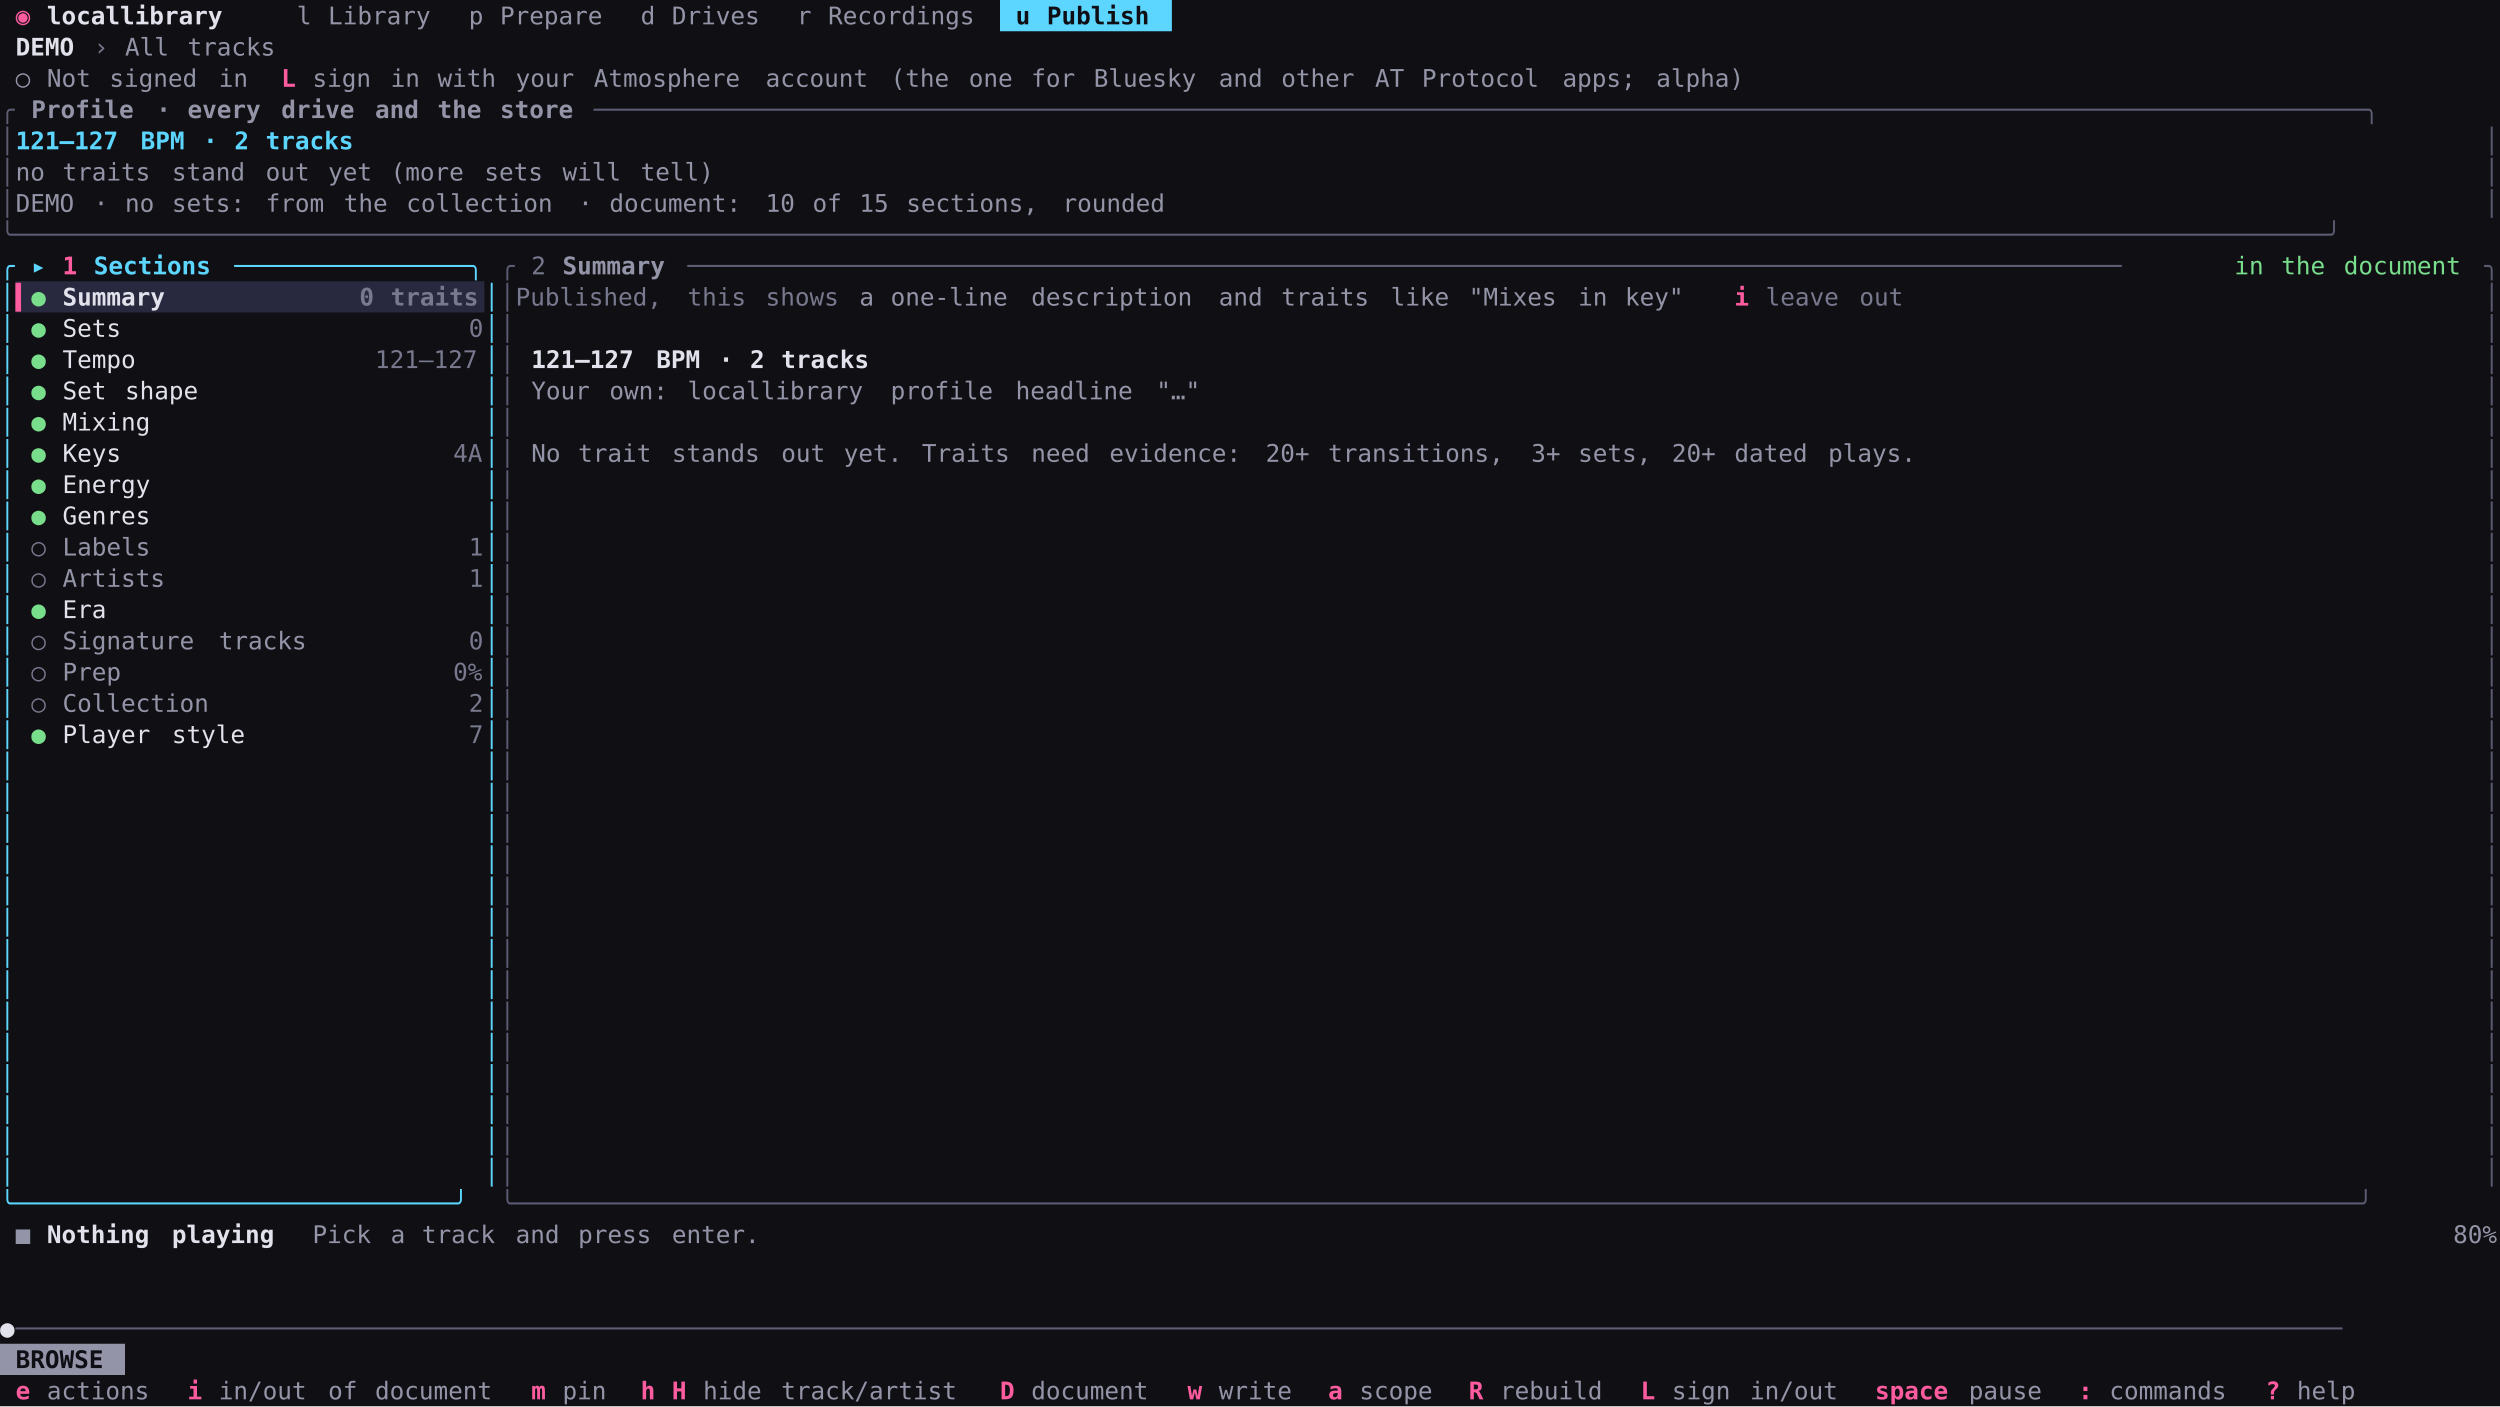
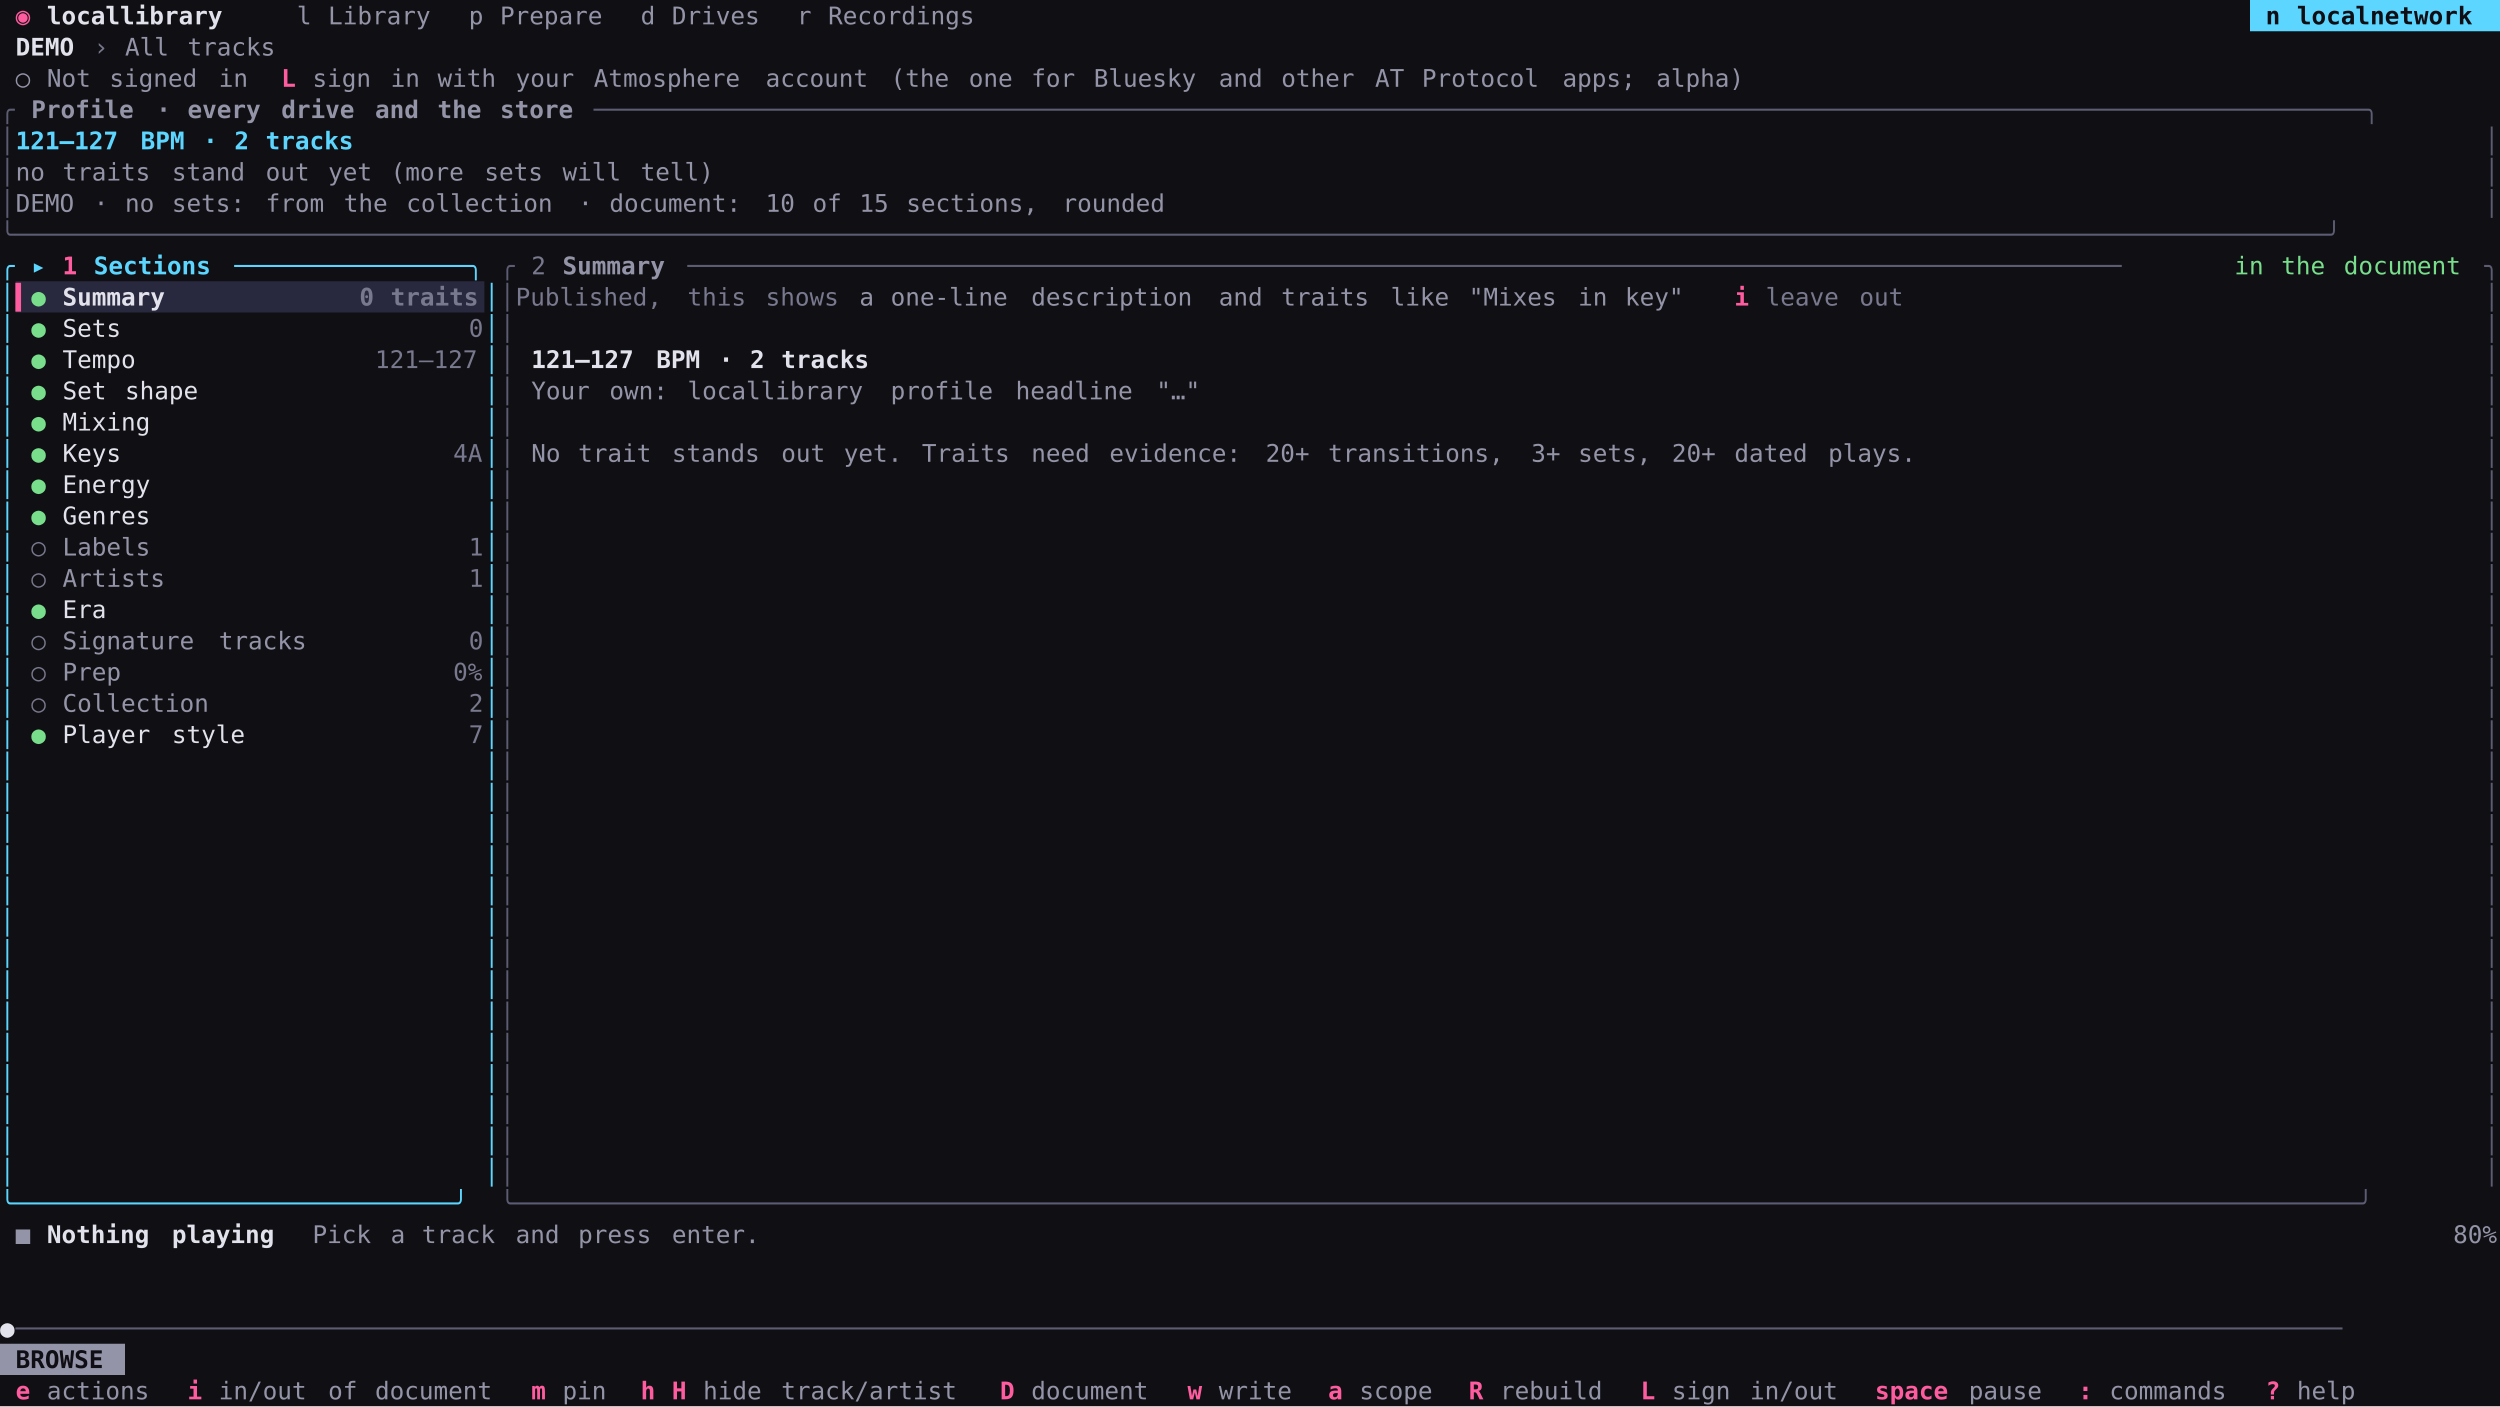
<svg xmlns="http://www.w3.org/2000/svg" viewBox="0 0 1440 810" width="1440" height="810" font-family="ui-monospace, Menlo, Consolas, monospace" font-size="14">
  <rect width="1440" height="810" fill="#101014" />
-   <rect x="576" y="0" width="99" height="18" fill="#5cd6ff" />
+   <rect x="1296" y="0" width="144" height="18" fill="#5cd6ff" />
  <text x="9" y="14" fill="#ff5ca0" font-weight="bold">◉</text>
  <text x="27 36 45 54 63 72 81 90 99 108 117 126" y="14" fill="#e2e2ec" font-weight="bold">locallibrary</text>
  <text x="171" y="14" fill="#9494a8">l</text>
  <text x="189 198 207 216 225 234 243" y="14" fill="#9494a8">Library</text>
  <text x="270" y="14" fill="#9494a8">p</text>
  <text x="288 297 306 315 324 333 342" y="14" fill="#9494a8">Prepare</text>
  <text x="369" y="14" fill="#9494a8">d</text>
  <text x="387 396 405 414 423 432" y="14" fill="#9494a8">Drives</text>
  <text x="459" y="14" fill="#9494a8">r</text>
  <text x="477 486 495 504 513 522 531 540 549 558" y="14" fill="#9494a8">Recordings</text>
-   <text x="585" y="14" fill="#0e0e14" font-weight="bold">u</text>
-   <text x="603 612 621 630 639 648 657" y="14" fill="#0e0e14" font-weight="bold">Publish</text>
+   <text x="1305" y="14" fill="#0e0e14" font-weight="bold">n</text>
+   <text x="1323 1332 1341 1350 1359 1368 1377 1386 1395 1404 1413 1422" y="14" fill="#0e0e14" font-weight="bold">localnetwork</text>
  <text x="9 18 27 36" y="32" fill="#e2e2ec" font-weight="bold">DEMO</text>
  <text x="54" y="32" fill="#78788e">›</text>
  <text x="72 81 90" y="32" fill="#9494a8">All</text>
  <text x="108 117 126 135 144 153" y="32" fill="#9494a8">tracks</text>
  <text x="9" y="50" fill="#9494a8">○</text>
  <text x="27 36 45" y="50" fill="#9494a8">Not</text>
  <text x="63 72 81 90 99 108" y="50" fill="#9494a8">signed</text>
  <text x="126 135" y="50" fill="#9494a8">in</text>
  <text x="162" y="50" fill="#ff5ca0" font-weight="bold">L</text>
  <text x="180 189 198 207" y="50" fill="#9494a8">sign</text>
  <text x="225 234" y="50" fill="#9494a8">in</text>
  <text x="252 261 270 279" y="50" fill="#9494a8">with</text>
  <text x="297 306 315 324" y="50" fill="#9494a8">your</text>
  <text x="342 351 360 369 378 387 396 405 414 423" y="50" fill="#9494a8">Atmosphere</text>
  <text x="441 450 459 468 477 486 495" y="50" fill="#9494a8">account</text>
  <text x="513 522 531 540" y="50" fill="#9494a8">(the</text>
  <text x="558 567 576" y="50" fill="#9494a8">one</text>
  <text x="594 603 612" y="50" fill="#9494a8">for</text>
  <text x="630 639 648 657 666 675 684" y="50" fill="#9494a8">Bluesky</text>
  <text x="702 711 720" y="50" fill="#9494a8">and</text>
  <text x="738 747 756 765 774" y="50" fill="#9494a8">other</text>
  <text x="792 801" y="50" fill="#9494a8">AT</text>
  <text x="819 828 837 846 855 864 873 882" y="50" fill="#9494a8">Protocol</text>
  <text x="900 909 918 927 936" y="50" fill="#9494a8">apps;</text>
  <text x="954 963 972 981 990 999" y="50" fill="#9494a8">alpha)</text>
  <text x="0" y="68" fill="#5c5c74">╭</text>
  <text x="18 27 36 45 54 63 72" y="68" fill="#9494a8" font-weight="bold">Profile</text>
  <text x="90" y="68" fill="#9494a8" font-weight="bold">·</text>
  <text x="108 117 126 135 144" y="68" fill="#9494a8" font-weight="bold">every</text>
  <text x="162 171 180 189 198" y="68" fill="#9494a8" font-weight="bold">drive</text>
  <text x="216 225 234" y="68" fill="#9494a8" font-weight="bold">and</text>
  <text x="252 261 270" y="68" fill="#9494a8" font-weight="bold">the</text>
  <text x="288 297 306 315 324" y="68" fill="#9494a8" font-weight="bold">store</text>
  <text x="342 351 360 369 378 387 396 405 414 423 432 441 450 459 468 477 486 495 504 513 522 531 540 549 558 567 576 585 594 603 612 621 630 639 648 657 666 675 684 693 702 711 720 729 738 747 756 765 774 783 792 801 810 819 828 837 846 855 864 873 882 891 900 909 918 927 936 945 954 963 972 981 990 999 1008 1017 1026 1035 1044 1053 1062 1071 1080 1089 1098 1107 1116 1125 1134 1143 1152 1161 1170 1179 1188 1197 1206 1215 1224 1233 1242 1251 1260 1269 1278 1287 1296 1305 1314 1323 1332 1341 1350 1359 1368 1377 1386 1395 1404 1413 1422 1431" y="68" fill="#5c5c74">─────────────────────────────────────────────────────────────────────────────────────────────────────────────────────────╮</text>
  <text x="0" y="86" fill="#5c5c74">│</text>
  <text x="9 18 27 36 45 54 63" y="86" fill="#5cd6ff" font-weight="bold">121–127</text>
  <text x="81 90 99" y="86" fill="#5cd6ff" font-weight="bold">BPM</text>
  <text x="117" y="86" fill="#5cd6ff" font-weight="bold">·</text>
  <text x="135" y="86" fill="#5cd6ff" font-weight="bold">2</text>
  <text x="153 162 171 180 189 198" y="86" fill="#5cd6ff" font-weight="bold">tracks</text>
  <text x="1431" y="86" fill="#5c5c74">│</text>
  <text x="0" y="104" fill="#5c5c74">│</text>
  <text x="9 18" y="104" fill="#9494a8">no</text>
  <text x="36 45 54 63 72 81" y="104" fill="#9494a8">traits</text>
  <text x="99 108 117 126 135" y="104" fill="#9494a8">stand</text>
  <text x="153 162 171" y="104" fill="#9494a8">out</text>
  <text x="189 198 207" y="104" fill="#9494a8">yet</text>
  <text x="225 234 243 252 261" y="104" fill="#9494a8">(more</text>
  <text x="279 288 297 306" y="104" fill="#9494a8">sets</text>
  <text x="324 333 342 351" y="104" fill="#9494a8">will</text>
  <text x="369 378 387 396 405" y="104" fill="#9494a8">tell)</text>
  <text x="1431" y="104" fill="#5c5c74">│</text>
  <text x="0" y="122" fill="#5c5c74">│</text>
  <text x="9 18 27 36" y="122" fill="#9494a8">DEMO</text>
  <text x="54" y="122" fill="#9494a8">·</text>
  <text x="72 81" y="122" fill="#9494a8">no</text>
  <text x="99 108 117 126 135" y="122" fill="#9494a8">sets:</text>
  <text x="153 162 171 180" y="122" fill="#9494a8">from</text>
  <text x="198 207 216" y="122" fill="#9494a8">the</text>
  <text x="234 243 252 261 270 279 288 297 306 315" y="122" fill="#9494a8">collection</text>
  <text x="333" y="122" fill="#9494a8">·</text>
  <text x="351 360 369 378 387 396 405 414 423" y="122" fill="#9494a8">document:</text>
  <text x="441 450" y="122" fill="#9494a8">10</text>
  <text x="468 477" y="122" fill="#9494a8">of</text>
  <text x="495 504" y="122" fill="#9494a8">15</text>
  <text x="522 531 540 549 558 567 576 585 594" y="122" fill="#9494a8">sections,</text>
  <text x="612 621 630 639 648 657 666" y="122" fill="#9494a8">rounded</text>
  <text x="1431" y="122" fill="#5c5c74">│</text>
  <text x="0 9 18 27 36 45 54 63 72 81 90 99 108 117 126 135 144 153 162 171 180 189 198 207 216 225 234 243 252 261 270 279 288 297 306 315 324 333 342 351 360 369 378 387 396 405 414 423 432 441 450 459 468 477 486 495 504 513 522 531 540 549 558 567 576 585 594 603 612 621 630 639 648 657 666 675 684 693 702 711 720 729 738 747 756 765 774 783 792 801 810 819 828 837 846 855 864 873 882 891 900 909 918 927 936 945 954 963 972 981 990 999 1008 1017 1026 1035 1044 1053 1062 1071 1080 1089 1098 1107 1116 1125 1134 1143 1152 1161 1170 1179 1188 1197 1206 1215 1224 1233 1242 1251 1260 1269 1278 1287 1296 1305 1314 1323 1332 1341 1350 1359 1368 1377 1386 1395 1404 1413 1422 1431" y="140" fill="#5c5c74">╰──────────────────────────────────────────────────────────────────────────────────────────────────────────────────────────────────────────────────────────────╯</text>
  <text x="0" y="158" fill="#5cd6ff">╭</text>
  <text x="18" y="158" fill="#5cd6ff" font-weight="bold">▸</text>
  <text x="36" y="158" fill="#ff5ca0" font-weight="bold">1</text>
  <text x="54 63 72 81 90 99 108 117" y="158" fill="#5cd6ff" font-weight="bold">Sections</text>
  <text x="135 144 153 162 171 180 189 198 207 216 225 234 243 252 261 270 279" y="158" fill="#5cd6ff">────────────────╮</text>
  <text x="288" y="158" fill="#5c5c74">╭</text>
  <text x="306" y="158" fill="#78788e">2</text>
  <text x="324 333 342 351 360 369 378" y="158" fill="#9494a8" font-weight="bold">Summary</text>
  <text x="396 405 414 423 432 441 450 459 468 477 486 495 504 513 522 531 540 549 558 567 576 585 594 603 612 621 630 639 648 657 666 675 684 693 702 711 720 729 738 747 756 765 774 783 792 801 810 819 828 837 846 855 864 873 882 891 900 909 918 927 936 945 954 963 972 981 990 999 1008 1017 1026 1035 1044 1053 1062 1071 1080 1089 1098 1107 1116 1125 1134 1143 1152 1161 1170 1179 1188 1197 1206 1215 1224 1233 1242 1251 1260 1269" y="158" fill="#5c5c74">──────────────────────────────────────────────────────────────────────────────────────────────────</text>
  <text x="1287 1296" y="158" fill="#78de8c">in</text>
  <text x="1314 1323 1332" y="158" fill="#78de8c">the</text>
  <text x="1350 1359 1368 1377 1386 1395 1404 1413" y="158" fill="#78de8c">document</text>
  <text x="1431" y="158" fill="#5c5c74">╮</text>
  <rect x="9" y="162" width="270" height="18" fill="#28283e" />
  <text x="0" y="176" fill="#5cd6ff">│</text>
  <text x="9" y="176" fill="#ff5ca0" font-weight="bold">▍</text>
  <text x="18" y="176" fill="#78de8c" font-weight="bold">●</text>
  <text x="36 45 54 63 72 81 90" y="176" fill="#e2e2ec" font-weight="bold">Summary</text>
  <text x="207" y="176" fill="#78788e" font-weight="bold">0</text>
  <text x="225 234 243 252 261 270" y="176" fill="#78788e" font-weight="bold">traits</text>
  <text x="279" y="176" fill="#5cd6ff">│</text>
  <text x="288" y="176" fill="#5c5c74">│</text>
  <text x="297 306 315 324 333 342 351 360 369 378" y="176" fill="#78788e">Published,</text>
  <text x="396 405 414 423" y="176" fill="#78788e">this</text>
  <text x="441 450 459 468 477" y="176" fill="#78788e">shows</text>
  <text x="495" y="176" fill="#9494a8">a</text>
  <text x="513 522 531 540 549 558 567 576" y="176" fill="#9494a8">one-line</text>
  <text x="594 603 612 621 630 639 648 657 666 675 684" y="176" fill="#9494a8">description</text>
  <text x="702 711 720" y="176" fill="#9494a8">and</text>
  <text x="738 747 756 765 774 783" y="176" fill="#9494a8">traits</text>
  <text x="801 810 819 828" y="176" fill="#9494a8">like</text>
  <text x="846 855 864 873 882 891" y="176" fill="#9494a8">"Mixes</text>
  <text x="909 918" y="176" fill="#9494a8">in</text>
  <text x="936 945 954 963" y="176" fill="#9494a8">key"</text>
  <text x="999" y="176" fill="#ff5ca0" font-weight="bold">i</text>
  <text x="1017 1026 1035 1044 1053" y="176" fill="#78788e">leave</text>
  <text x="1071 1080 1089" y="176" fill="#78788e">out</text>
  <text x="1431" y="176" fill="#5c5c74">│</text>
  <text x="0" y="194" fill="#5cd6ff">│</text>
  <text x="18" y="194" fill="#78de8c">●</text>
  <text x="36 45 54 63" y="194" fill="#e2e2ec">Sets</text>
  <text x="270" y="194" fill="#78788e">0</text>
  <text x="279" y="194" fill="#5cd6ff">│</text>
  <text x="288" y="194" fill="#5c5c74">│</text>
  <text x="1431" y="194" fill="#5c5c74">│</text>
  <text x="0" y="212" fill="#5cd6ff">│</text>
  <text x="18" y="212" fill="#78de8c">●</text>
  <text x="36 45 54 63 72" y="212" fill="#e2e2ec">Tempo</text>
  <text x="216 225 234 243 252 261 270" y="212" fill="#78788e">121–127</text>
  <text x="279" y="212" fill="#5cd6ff">│</text>
  <text x="288" y="212" fill="#5c5c74">│</text>
  <text x="306 315 324 333 342 351 360" y="212" fill="#e2e2ec" font-weight="bold">121–127</text>
  <text x="378 387 396" y="212" fill="#e2e2ec" font-weight="bold">BPM</text>
  <text x="414" y="212" fill="#e2e2ec" font-weight="bold">·</text>
  <text x="432" y="212" fill="#e2e2ec" font-weight="bold">2</text>
  <text x="450 459 468 477 486 495" y="212" fill="#e2e2ec" font-weight="bold">tracks</text>
  <text x="1431" y="212" fill="#5c5c74">│</text>
  <text x="0" y="230" fill="#5cd6ff">│</text>
  <text x="18" y="230" fill="#78de8c">●</text>
  <text x="36 45 54" y="230" fill="#e2e2ec">Set</text>
  <text x="72 81 90 99 108" y="230" fill="#e2e2ec">shape</text>
  <text x="279" y="230" fill="#5cd6ff">│</text>
  <text x="288" y="230" fill="#5c5c74">│</text>
  <text x="306 315 324 333" y="230" fill="#9494a8">Your</text>
  <text x="351 360 369 378" y="230" fill="#9494a8">own:</text>
  <text x="396 405 414 423 432 441 450 459 468 477 486 495" y="230" fill="#9494a8">locallibrary</text>
  <text x="513 522 531 540 549 558 567" y="230" fill="#9494a8">profile</text>
  <text x="585 594 603 612 621 630 639 648" y="230" fill="#9494a8">headline</text>
  <text x="666 675 684" y="230" fill="#9494a8">"…"</text>
  <text x="1431" y="230" fill="#5c5c74">│</text>
  <text x="0" y="248" fill="#5cd6ff">│</text>
  <text x="18" y="248" fill="#78de8c">●</text>
  <text x="36 45 54 63 72 81" y="248" fill="#e2e2ec">Mixing</text>
  <text x="279" y="248" fill="#5cd6ff">│</text>
  <text x="288" y="248" fill="#5c5c74">│</text>
  <text x="1431" y="248" fill="#5c5c74">│</text>
  <text x="0" y="266" fill="#5cd6ff">│</text>
  <text x="18" y="266" fill="#78de8c">●</text>
  <text x="36 45 54 63" y="266" fill="#e2e2ec">Keys</text>
  <text x="261 270" y="266" fill="#78788e">4A</text>
  <text x="279" y="266" fill="#5cd6ff">│</text>
  <text x="288" y="266" fill="#5c5c74">│</text>
  <text x="306 315" y="266" fill="#9494a8">No</text>
  <text x="333 342 351 360 369" y="266" fill="#9494a8">trait</text>
  <text x="387 396 405 414 423 432" y="266" fill="#9494a8">stands</text>
  <text x="450 459 468" y="266" fill="#9494a8">out</text>
  <text x="486 495 504 513" y="266" fill="#9494a8">yet.</text>
  <text x="531 540 549 558 567 576" y="266" fill="#9494a8">Traits</text>
  <text x="594 603 612 621" y="266" fill="#9494a8">need</text>
  <text x="639 648 657 666 675 684 693 702 711" y="266" fill="#9494a8">evidence:</text>
  <text x="729 738 747" y="266" fill="#9494a8">20+</text>
  <text x="765 774 783 792 801 810 819 828 837 846 855 864" y="266" fill="#9494a8">transitions,</text>
  <text x="882 891" y="266" fill="#9494a8">3+</text>
  <text x="909 918 927 936 945" y="266" fill="#9494a8">sets,</text>
  <text x="963 972 981" y="266" fill="#9494a8">20+</text>
  <text x="999 1008 1017 1026 1035" y="266" fill="#9494a8">dated</text>
  <text x="1053 1062 1071 1080 1089 1098" y="266" fill="#9494a8">plays.</text>
  <text x="1431" y="266" fill="#5c5c74">│</text>
  <text x="0" y="284" fill="#5cd6ff">│</text>
  <text x="18" y="284" fill="#78de8c">●</text>
  <text x="36 45 54 63 72 81" y="284" fill="#e2e2ec">Energy</text>
  <text x="279" y="284" fill="#5cd6ff">│</text>
  <text x="288" y="284" fill="#5c5c74">│</text>
  <text x="1431" y="284" fill="#5c5c74">│</text>
  <text x="0" y="302" fill="#5cd6ff">│</text>
  <text x="18" y="302" fill="#78de8c">●</text>
  <text x="36 45 54 63 72 81" y="302" fill="#e2e2ec">Genres</text>
  <text x="279" y="302" fill="#5cd6ff">│</text>
  <text x="288" y="302" fill="#5c5c74">│</text>
  <text x="1431" y="302" fill="#5c5c74">│</text>
  <text x="0" y="320" fill="#5cd6ff">│</text>
  <text x="18" y="320" fill="#78788e">○</text>
  <text x="36 45 54 63 72 81" y="320" fill="#9494a8">Labels</text>
  <text x="270" y="320" fill="#78788e">1</text>
  <text x="279" y="320" fill="#5cd6ff">│</text>
  <text x="288" y="320" fill="#5c5c74">│</text>
  <text x="1431" y="320" fill="#5c5c74">│</text>
  <text x="0" y="338" fill="#5cd6ff">│</text>
  <text x="18" y="338" fill="#78788e">○</text>
  <text x="36 45 54 63 72 81 90" y="338" fill="#9494a8">Artists</text>
  <text x="270" y="338" fill="#78788e">1</text>
  <text x="279" y="338" fill="#5cd6ff">│</text>
  <text x="288" y="338" fill="#5c5c74">│</text>
  <text x="1431" y="338" fill="#5c5c74">│</text>
  <text x="0" y="356" fill="#5cd6ff">│</text>
  <text x="18" y="356" fill="#78de8c">●</text>
  <text x="36 45 54" y="356" fill="#e2e2ec">Era</text>
  <text x="279" y="356" fill="#5cd6ff">│</text>
  <text x="288" y="356" fill="#5c5c74">│</text>
  <text x="1431" y="356" fill="#5c5c74">│</text>
  <text x="0" y="374" fill="#5cd6ff">│</text>
  <text x="18" y="374" fill="#78788e">○</text>
  <text x="36 45 54 63 72 81 90 99 108" y="374" fill="#9494a8">Signature</text>
  <text x="126 135 144 153 162 171" y="374" fill="#9494a8">tracks</text>
  <text x="270" y="374" fill="#78788e">0</text>
  <text x="279" y="374" fill="#5cd6ff">│</text>
  <text x="288" y="374" fill="#5c5c74">│</text>
  <text x="1431" y="374" fill="#5c5c74">│</text>
  <text x="0" y="392" fill="#5cd6ff">│</text>
  <text x="18" y="392" fill="#78788e">○</text>
  <text x="36 45 54 63" y="392" fill="#9494a8">Prep</text>
  <text x="261 270" y="392" fill="#78788e">0%</text>
  <text x="279" y="392" fill="#5cd6ff">│</text>
  <text x="288" y="392" fill="#5c5c74">│</text>
  <text x="1431" y="392" fill="#5c5c74">│</text>
  <text x="0" y="410" fill="#5cd6ff">│</text>
  <text x="18" y="410" fill="#78788e">○</text>
  <text x="36 45 54 63 72 81 90 99 108 117" y="410" fill="#9494a8">Collection</text>
  <text x="270" y="410" fill="#78788e">2</text>
  <text x="279" y="410" fill="#5cd6ff">│</text>
  <text x="288" y="410" fill="#5c5c74">│</text>
  <text x="1431" y="410" fill="#5c5c74">│</text>
  <text x="0" y="428" fill="#5cd6ff">│</text>
  <text x="18" y="428" fill="#78de8c">●</text>
  <text x="36 45 54 63 72 81" y="428" fill="#e2e2ec">Player</text>
  <text x="99 108 117 126 135" y="428" fill="#e2e2ec">style</text>
  <text x="270" y="428" fill="#78788e">7</text>
  <text x="279" y="428" fill="#5cd6ff">│</text>
  <text x="288" y="428" fill="#5c5c74">│</text>
  <text x="1431" y="428" fill="#5c5c74">│</text>
  <text x="0" y="446" fill="#5cd6ff">│</text>
  <text x="279" y="446" fill="#5cd6ff">│</text>
  <text x="288" y="446" fill="#5c5c74">│</text>
  <text x="1431" y="446" fill="#5c5c74">│</text>
  <text x="0" y="464" fill="#5cd6ff">│</text>
  <text x="279" y="464" fill="#5cd6ff">│</text>
  <text x="288" y="464" fill="#5c5c74">│</text>
  <text x="1431" y="464" fill="#5c5c74">│</text>
  <text x="0" y="482" fill="#5cd6ff">│</text>
  <text x="279" y="482" fill="#5cd6ff">│</text>
  <text x="288" y="482" fill="#5c5c74">│</text>
  <text x="1431" y="482" fill="#5c5c74">│</text>
  <text x="0" y="500" fill="#5cd6ff">│</text>
  <text x="279" y="500" fill="#5cd6ff">│</text>
  <text x="288" y="500" fill="#5c5c74">│</text>
  <text x="1431" y="500" fill="#5c5c74">│</text>
  <text x="0" y="518" fill="#5cd6ff">│</text>
  <text x="279" y="518" fill="#5cd6ff">│</text>
  <text x="288" y="518" fill="#5c5c74">│</text>
  <text x="1431" y="518" fill="#5c5c74">│</text>
  <text x="0" y="536" fill="#5cd6ff">│</text>
  <text x="279" y="536" fill="#5cd6ff">│</text>
  <text x="288" y="536" fill="#5c5c74">│</text>
  <text x="1431" y="536" fill="#5c5c74">│</text>
  <text x="0" y="554" fill="#5cd6ff">│</text>
  <text x="279" y="554" fill="#5cd6ff">│</text>
  <text x="288" y="554" fill="#5c5c74">│</text>
  <text x="1431" y="554" fill="#5c5c74">│</text>
  <text x="0" y="572" fill="#5cd6ff">│</text>
  <text x="279" y="572" fill="#5cd6ff">│</text>
  <text x="288" y="572" fill="#5c5c74">│</text>
  <text x="1431" y="572" fill="#5c5c74">│</text>
  <text x="0" y="590" fill="#5cd6ff">│</text>
  <text x="279" y="590" fill="#5cd6ff">│</text>
  <text x="288" y="590" fill="#5c5c74">│</text>
  <text x="1431" y="590" fill="#5c5c74">│</text>
  <text x="0" y="608" fill="#5cd6ff">│</text>
  <text x="279" y="608" fill="#5cd6ff">│</text>
  <text x="288" y="608" fill="#5c5c74">│</text>
  <text x="1431" y="608" fill="#5c5c74">│</text>
  <text x="0" y="626" fill="#5cd6ff">│</text>
  <text x="279" y="626" fill="#5cd6ff">│</text>
  <text x="288" y="626" fill="#5c5c74">│</text>
  <text x="1431" y="626" fill="#5c5c74">│</text>
  <text x="0" y="644" fill="#5cd6ff">│</text>
  <text x="279" y="644" fill="#5cd6ff">│</text>
  <text x="288" y="644" fill="#5c5c74">│</text>
  <text x="1431" y="644" fill="#5c5c74">│</text>
  <text x="0" y="662" fill="#5cd6ff">│</text>
  <text x="279" y="662" fill="#5cd6ff">│</text>
  <text x="288" y="662" fill="#5c5c74">│</text>
  <text x="1431" y="662" fill="#5c5c74">│</text>
  <text x="0" y="680" fill="#5cd6ff">│</text>
  <text x="279" y="680" fill="#5cd6ff">│</text>
  <text x="288" y="680" fill="#5c5c74">│</text>
  <text x="1431" y="680" fill="#5c5c74">│</text>
  <text x="0 9 18 27 36 45 54 63 72 81 90 99 108 117 126 135 144 153 162 171 180 189 198 207 216 225 234 243 252 261 270 279" y="698" fill="#5cd6ff">╰──────────────────────────────╯</text>
  <text x="288 297 306 315 324 333 342 351 360 369 378 387 396 405 414 423 432 441 450 459 468 477 486 495 504 513 522 531 540 549 558 567 576 585 594 603 612 621 630 639 648 657 666 675 684 693 702 711 720 729 738 747 756 765 774 783 792 801 810 819 828 837 846 855 864 873 882 891 900 909 918 927 936 945 954 963 972 981 990 999 1008 1017 1026 1035 1044 1053 1062 1071 1080 1089 1098 1107 1116 1125 1134 1143 1152 1161 1170 1179 1188 1197 1206 1215 1224 1233 1242 1251 1260 1269 1278 1287 1296 1305 1314 1323 1332 1341 1350 1359 1368 1377 1386 1395 1404 1413 1422 1431" y="698" fill="#5c5c74">╰──────────────────────────────────────────────────────────────────────────────────────────────────────────────────────────────╯</text>
  <text x="9" y="716" fill="#9494a8">■</text>
  <text x="27 36 45 54 63 72 81" y="716" fill="#e2e2ec" font-weight="bold">Nothing</text>
  <text x="99 108 117 126 135 144 153" y="716" fill="#e2e2ec" font-weight="bold">playing</text>
  <text x="180 189 198 207" y="716" fill="#9494a8">Pick</text>
  <text x="225" y="716" fill="#9494a8">a</text>
  <text x="243 252 261 270 279" y="716" fill="#9494a8">track</text>
  <text x="297 306 315" y="716" fill="#9494a8">and</text>
  <text x="333 342 351 360 369" y="716" fill="#9494a8">press</text>
  <text x="387 396 405 414 423 432" y="716" fill="#9494a8">enter.</text>
  <text x="1413 1422 1431" y="716" fill="#9494a8">80%</text>
  <text x="0" y="770" fill="#e2e2ec">●</text>
  <text x="9 18 27 36 45 54 63 72 81 90 99 108 117 126 135 144 153 162 171 180 189 198 207 216 225 234 243 252 261 270 279 288 297 306 315 324 333 342 351 360 369 378 387 396 405 414 423 432 441 450 459 468 477 486 495 504 513 522 531 540 549 558 567 576 585 594 603 612 621 630 639 648 657 666 675 684 693 702 711 720 729 738 747 756 765 774 783 792 801 810 819 828 837 846 855 864 873 882 891 900 909 918 927 936 945 954 963 972 981 990 999 1008 1017 1026 1035 1044 1053 1062 1071 1080 1089 1098 1107 1116 1125 1134 1143 1152 1161 1170 1179 1188 1197 1206 1215 1224 1233 1242 1251 1260 1269 1278 1287 1296 1305 1314 1323 1332 1341 1350 1359 1368 1377 1386 1395 1404 1413 1422 1431" y="770" fill="#5c5c74">───────────────────────────────────────────────────────────────────────────────────────────────────────────────────────────────────────────────────────────────</text>
  <rect x="0" y="774" width="72" height="18" fill="#9494a8" />
  <text x="9 18 27 36 45 54" y="788" fill="#0e0e14" font-weight="bold">BROWSE</text>
  <text x="9" y="806" fill="#ff5ca0" font-weight="bold">e</text>
  <text x="27 36 45 54 63 72 81" y="806" fill="#9494a8">actions</text>
  <text x="108" y="806" fill="#ff5ca0" font-weight="bold">i</text>
  <text x="126 135 144 153 162 171" y="806" fill="#9494a8">in/out</text>
  <text x="189 198" y="806" fill="#9494a8">of</text>
  <text x="216 225 234 243 252 261 270 279" y="806" fill="#9494a8">document</text>
  <text x="306" y="806" fill="#ff5ca0" font-weight="bold">m</text>
  <text x="324 333 342" y="806" fill="#9494a8">pin</text>
  <text x="369" y="806" fill="#ff5ca0" font-weight="bold">h</text>
  <text x="387" y="806" fill="#ff5ca0" font-weight="bold">H</text>
  <text x="405 414 423 432" y="806" fill="#9494a8">hide</text>
  <text x="450 459 468 477 486 495 504 513 522 531 540 549" y="806" fill="#9494a8">track/artist</text>
  <text x="576" y="806" fill="#ff5ca0" font-weight="bold">D</text>
  <text x="594 603 612 621 630 639 648 657" y="806" fill="#9494a8">document</text>
  <text x="684" y="806" fill="#ff5ca0" font-weight="bold">w</text>
  <text x="702 711 720 729 738" y="806" fill="#9494a8">write</text>
  <text x="765" y="806" fill="#ff5ca0" font-weight="bold">a</text>
  <text x="783 792 801 810 819" y="806" fill="#9494a8">scope</text>
  <text x="846" y="806" fill="#ff5ca0" font-weight="bold">R</text>
  <text x="864 873 882 891 900 909 918" y="806" fill="#9494a8">rebuild</text>
  <text x="945" y="806" fill="#ff5ca0" font-weight="bold">L</text>
  <text x="963 972 981 990" y="806" fill="#9494a8">sign</text>
  <text x="1008 1017 1026 1035 1044 1053" y="806" fill="#9494a8">in/out</text>
  <text x="1080 1089 1098 1107 1116" y="806" fill="#ff5ca0" font-weight="bold">space</text>
  <text x="1134 1143 1152 1161 1170" y="806" fill="#9494a8">pause</text>
  <text x="1197" y="806" fill="#ff5ca0" font-weight="bold">:</text>
  <text x="1215 1224 1233 1242 1251 1260 1269 1278" y="806" fill="#9494a8">commands</text>
  <text x="1305" y="806" fill="#ff5ca0" font-weight="bold">?</text>
  <text x="1323 1332 1341 1350" y="806" fill="#9494a8">help</text>
</svg>
